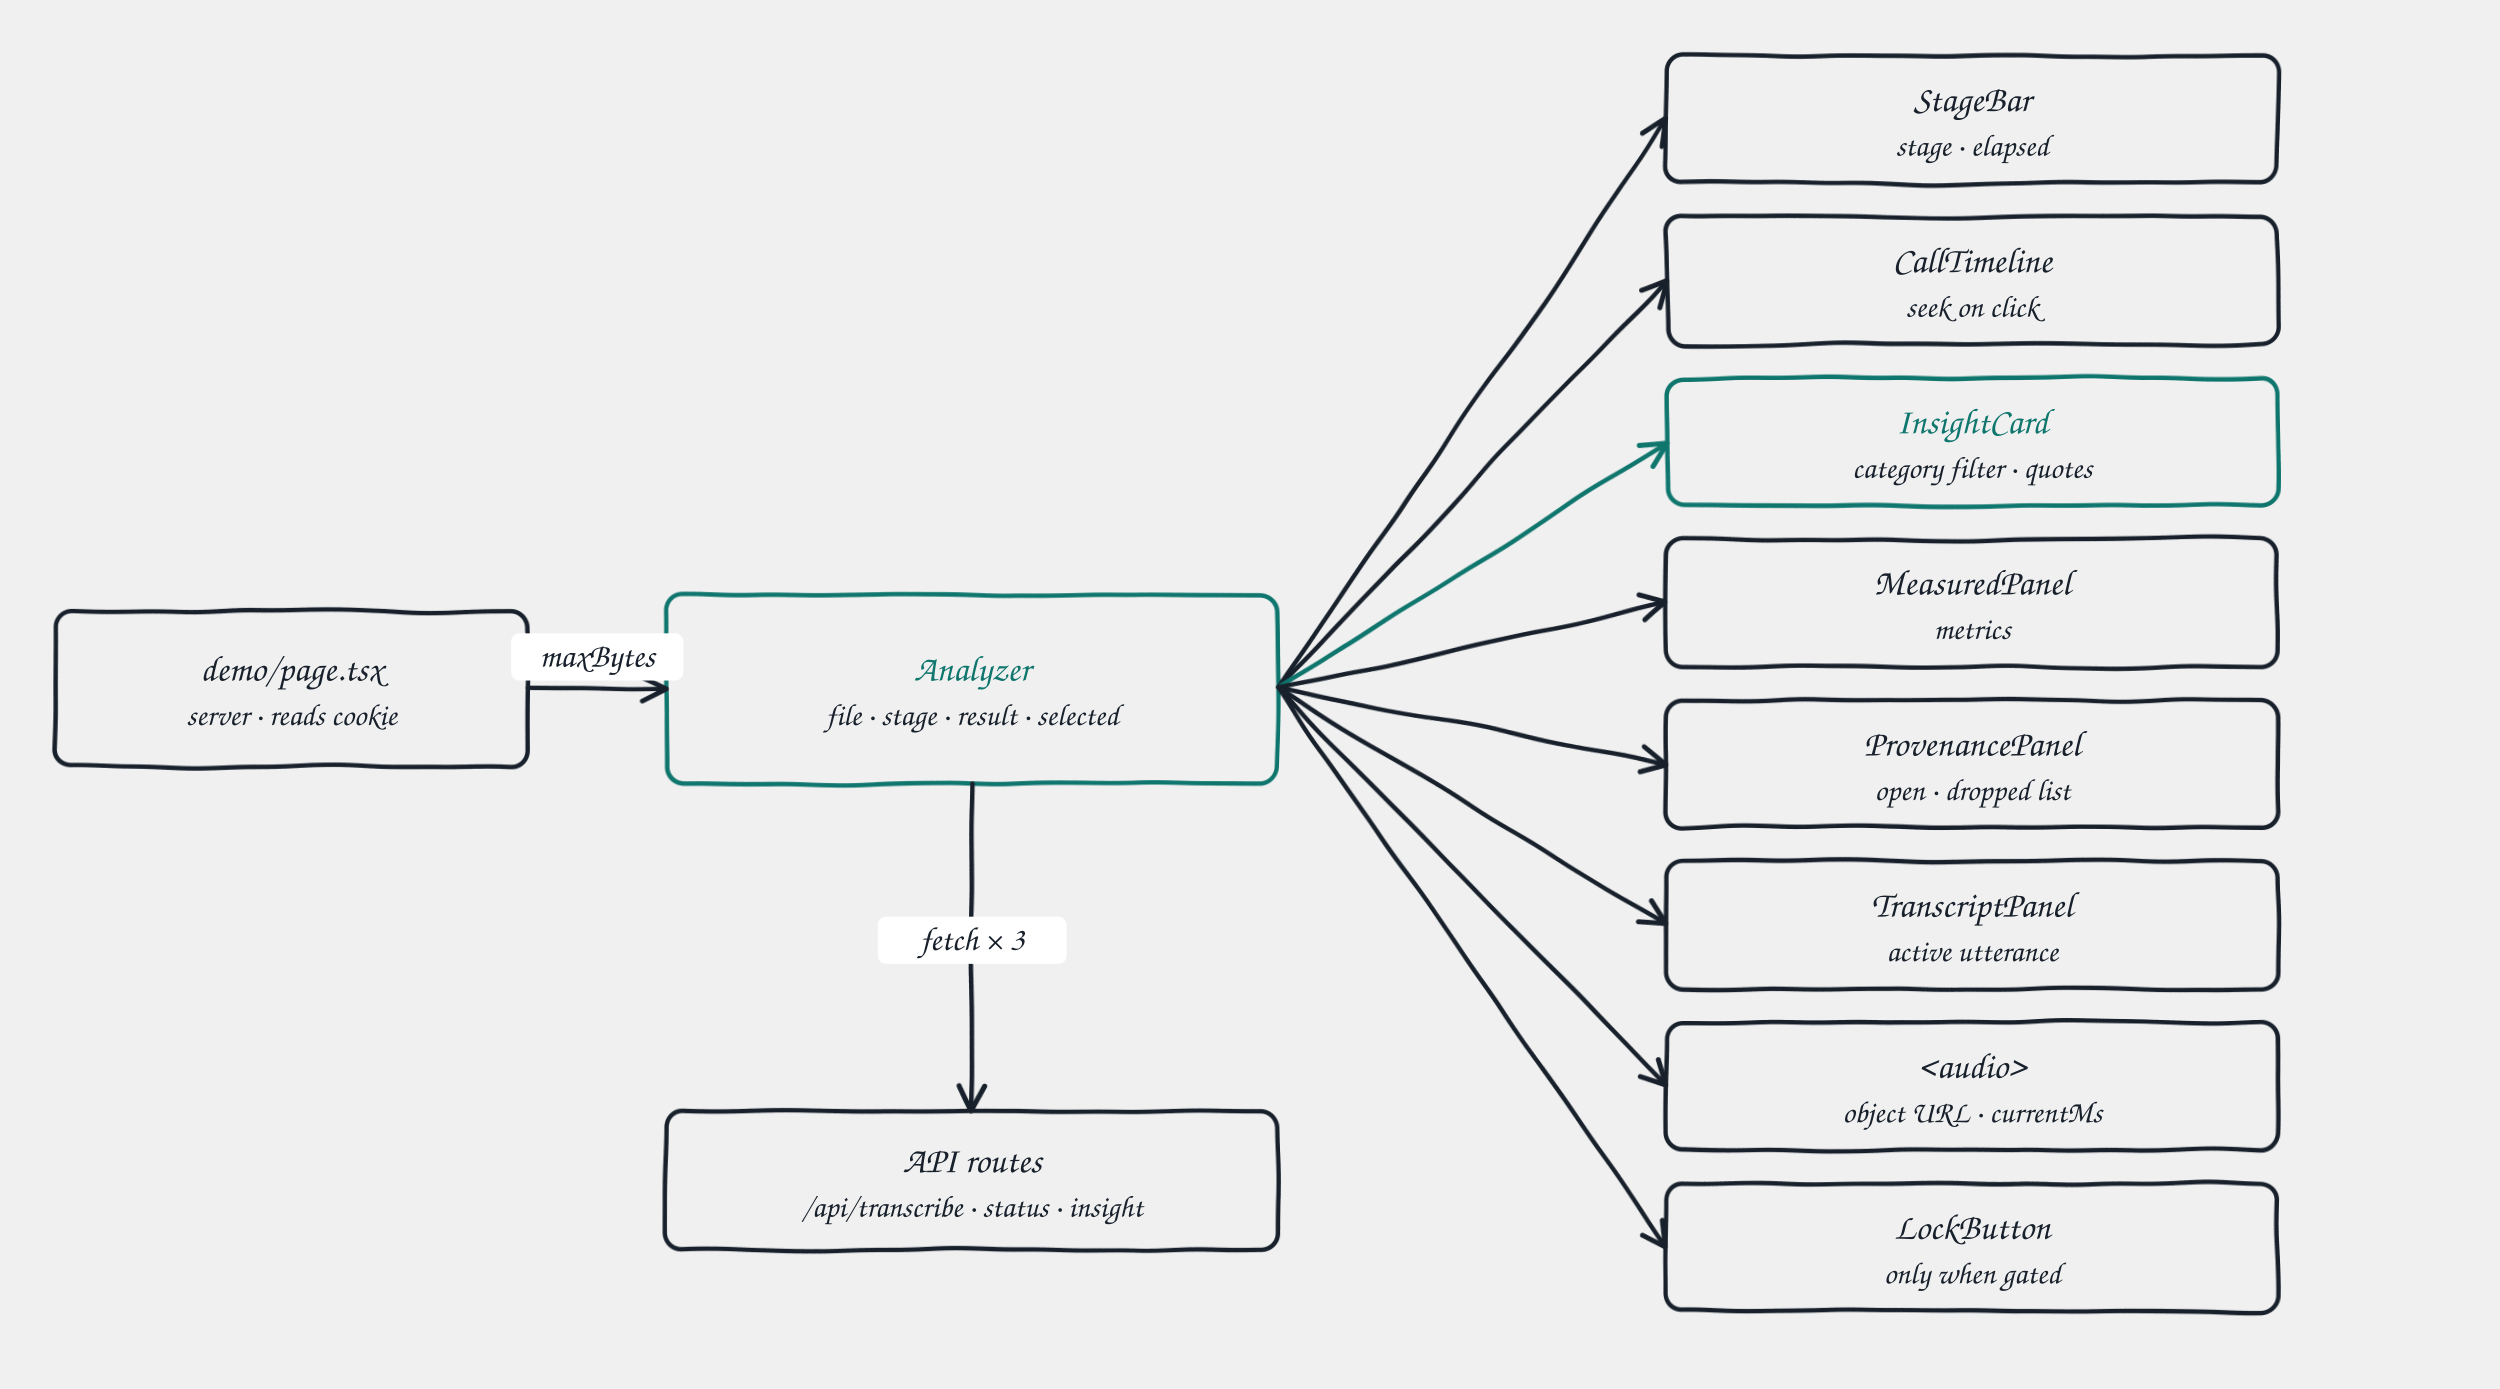
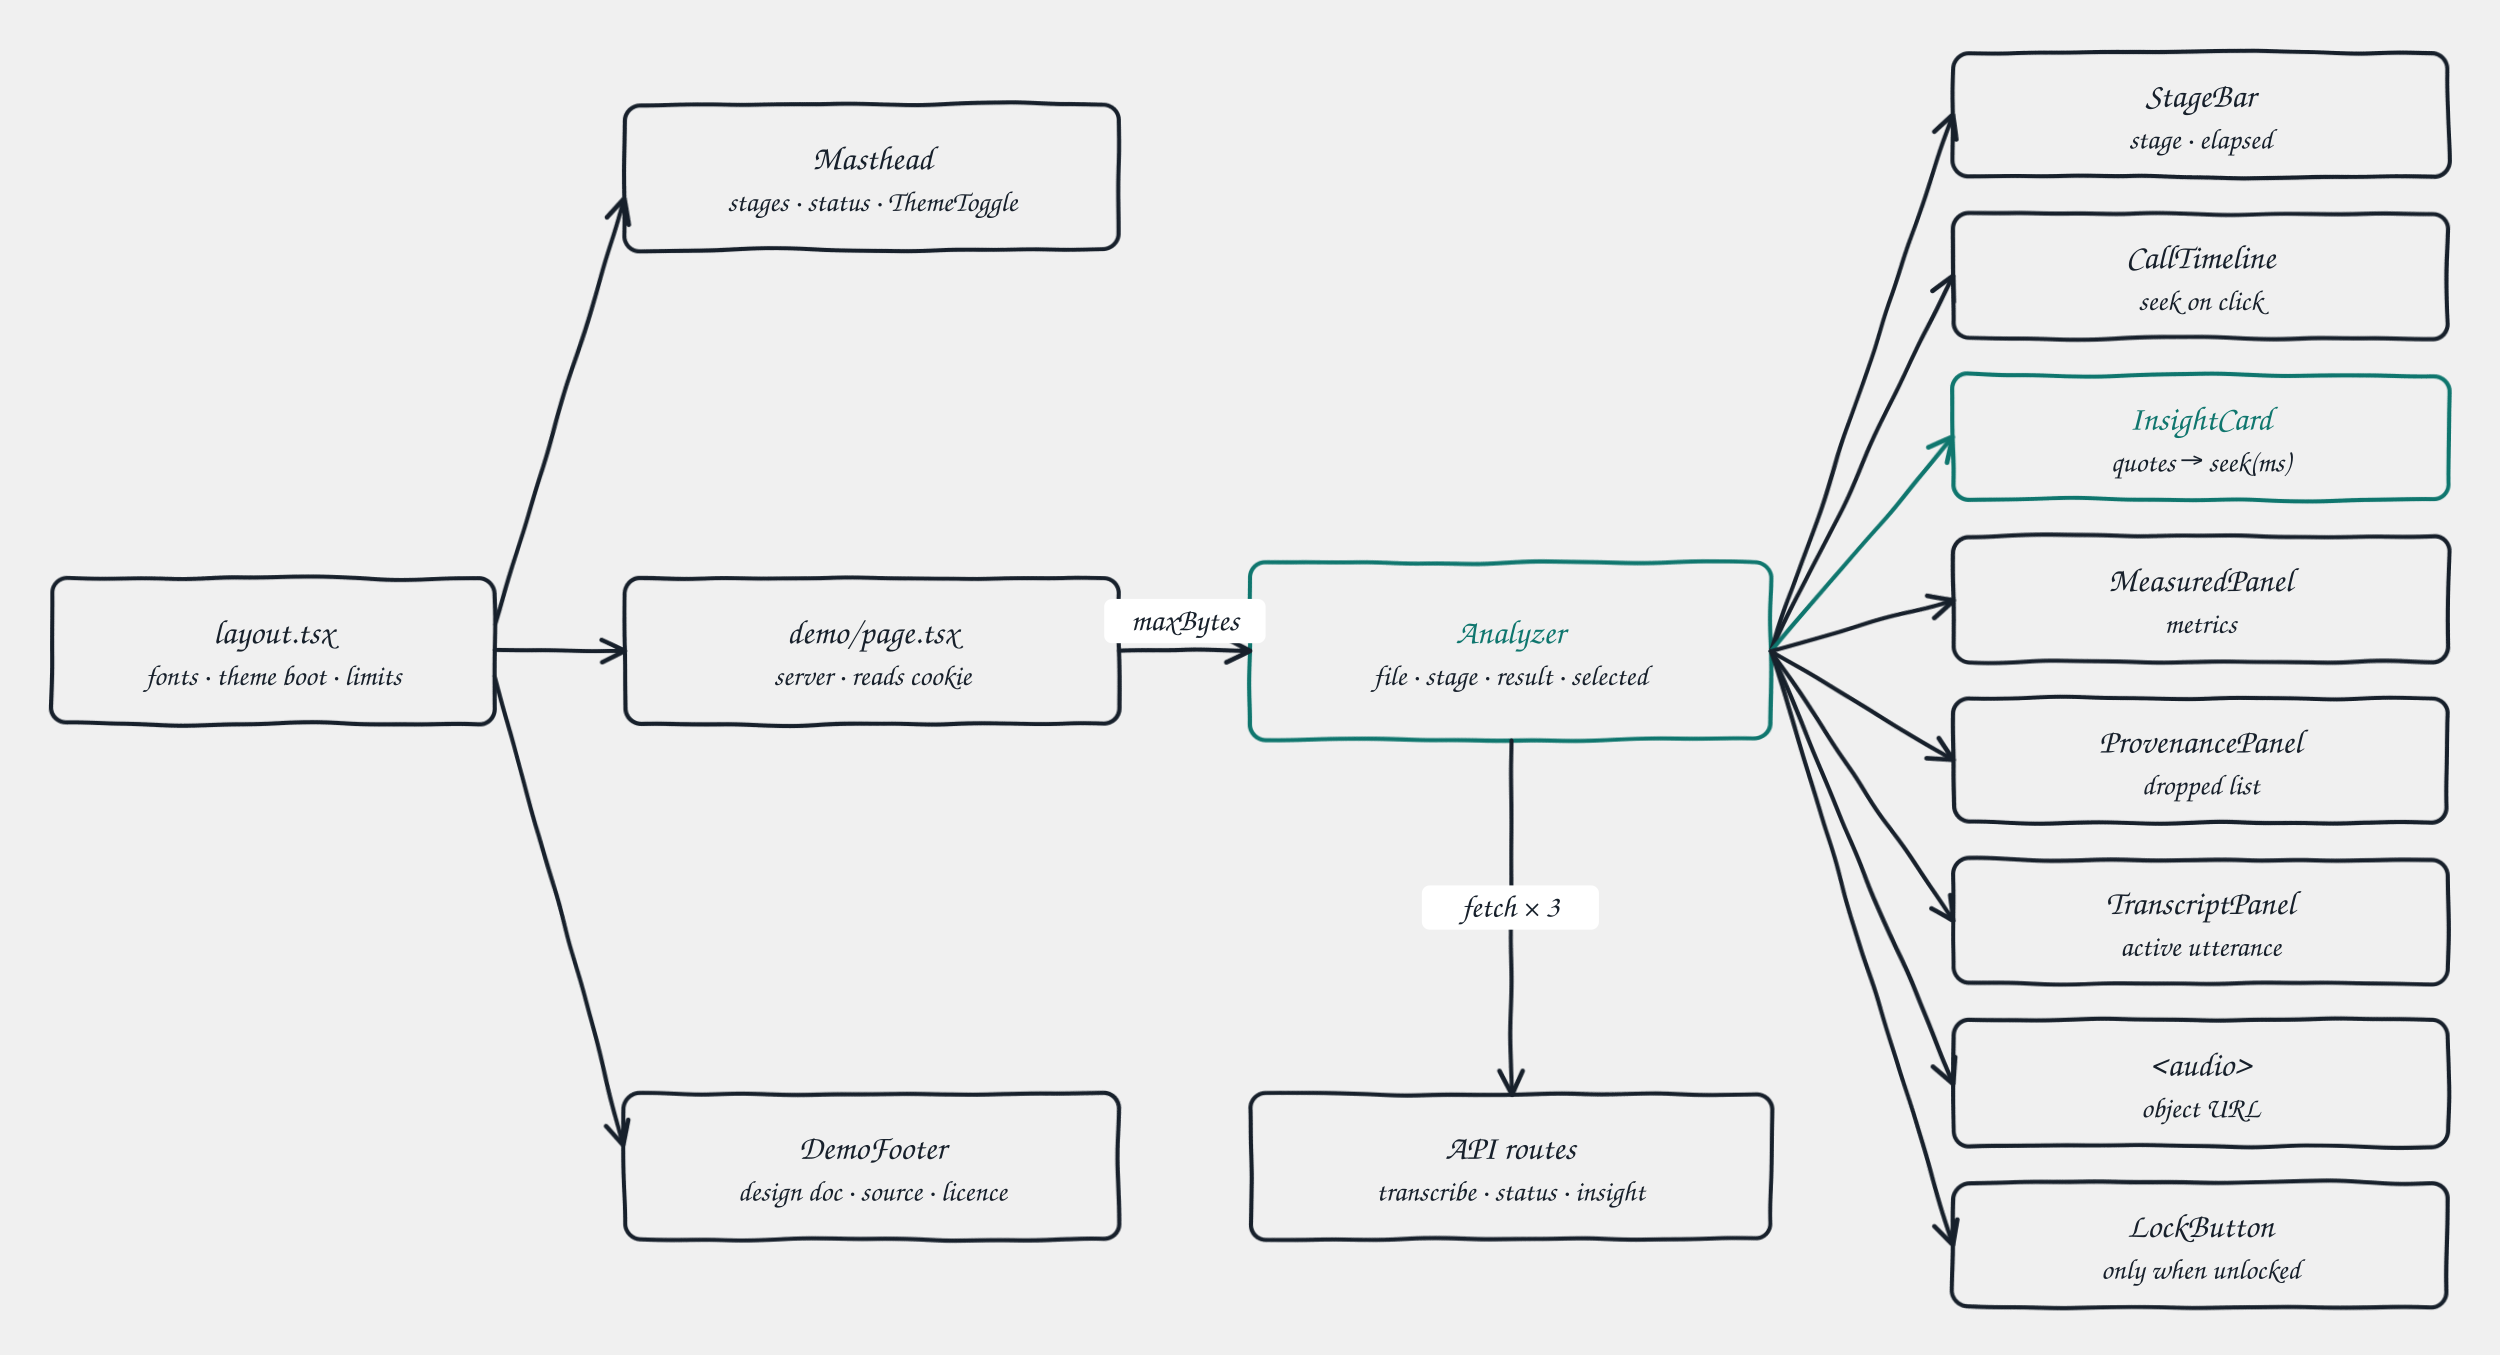
- <svg xmlns="http://www.w3.org/2000/svg" viewBox="0 0 900 500" role="img" aria-label="Frontend component tree: the demo page reads the access cookie and passes the upload limit to the Analyzer, which owns all state, calls the three API routes, and renders the panels; clicking a quote in InsightCard seeks the audio element." class="sketch" font-family="Kalam, 'Segoe Print', 'Comic Sans MS', cursive" font-size="13" fill="none" stroke="currentColor" stroke-width="1.6" stroke-linecap="round" stroke-linejoin="round">
+ <svg xmlns="http://www.w3.org/2000/svg" viewBox="0 0 960 520" role="img" aria-label="Frontend component tree: the root layout wraps every page in the shared masthead and footer; the demo page reads the access cookie and passes the upload limit to the Analyzer, which owns all state, calls the three API routes and renders the panels; clicking a quote in InsightCard seeks the audio." class="sketch" font-family="Kalam, 'Segoe Print', 'Comic Sans MS', cursive" font-size="13" fill="none" stroke="currentColor" stroke-width="1.6" stroke-linecap="round" stroke-linejoin="round">
  <style>/* standalone viewing only — stripped when the figure is inlined into a page */
svg{color:#17202b} .sk-bg{fill:#ffffff} .sk-fill{fill:#e3f2ef} .sk-accent{stroke:#0f766e} text.sk-accent{fill:#0f766e;stroke:none}
@media (prefers-color-scheme:dark){svg{color:#e4e9ef} .sk-bg{fill:#161d25} .sk-fill{fill:#15302d} .sk-accent{stroke:#4fd1c0} text.sk-accent{fill:#4fd1c0}}
</style>
  <defs>
    <filter id="rough" x="-3%" y="-3%" width="106%" height="106%">
      <feTurbulence type="fractalNoise" baseFrequency="0.022" numOctaves="2" seed="13" result="n" />
      <feDisplacementMap in="SourceGraphic" in2="n" scale="2.6" xChannelSelector="R" yChannelSelector="G" />
    </filter>
    <marker id="arrow" viewBox="0 0 10 10" refX="8.5" refY="5" markerWidth="8" markerHeight="8" orient="auto-start-reverse">
      <path d="M1.5 1.5 L8.5 5 L1.5 8.5" fill="none" stroke="currentColor" stroke-width="1.4" />
    </marker>
    <marker id="arrow-accent" viewBox="0 0 10 10" refX="8.5" refY="5" markerWidth="8" markerHeight="8" orient="auto-start-reverse">
      <path class="sk-accent" d="M1.5 1.5 L8.5 5 L1.5 8.5" fill="none" stroke="currentColor" stroke-width="1.4" />
    </marker>
  </defs>
  <g filter="url(#rough)">
-     <rect x="20" y="220" width="170" height="56" rx="6" />
-     <rect x="240" y="214" width="220" height="68" rx="6" class="sk-accent" />
-     <rect x="240" y="400" width="220" height="50" rx="6" />
-     <rect x="600" y="20" width="220" height="46" rx="6" />
-     <path d="M460 248 L600 43" marker-end="url(#arrow)" />
-     <rect x="600" y="78" width="220" height="46" rx="6" />
-     <path d="M460 248 L600 101" marker-end="url(#arrow)" />
-     <rect x="600" y="136" width="220" height="46" rx="6" class="sk-accent" />
-     <path d="M460 248 L600 159" class="sk-accent" marker-end="url(#arrow-accent)" />
-     <rect x="600" y="194" width="220" height="46" rx="6" />
-     <path d="M460 248 L600 217" marker-end="url(#arrow)" />
-     <rect x="600" y="252" width="220" height="46" rx="6" />
-     <path d="M460 248 L600 275" marker-end="url(#arrow)" />
-     <rect x="600" y="310" width="220" height="46" rx="6" />
-     <path d="M460 248 L600 333" marker-end="url(#arrow)" />
-     <rect x="600" y="368" width="220" height="46" rx="6" />
-     <path d="M460 248 L600 391" marker-end="url(#arrow)" />
-     <rect x="600" y="426" width="220" height="46" rx="6" />
-     <path d="M460 248 L600 449" marker-end="url(#arrow)" />
-     <path d="M190 248 L240 248" marker-end="url(#arrow)" />
-     <path d="M350 282 L350 400" marker-end="url(#arrow)" />
+     <rect x="20" y="222" width="170" height="56" rx="6" />
+     <rect x="240" y="40" width="190" height="56" rx="6" />
+     <rect x="240" y="222" width="190" height="56" rx="6" />
+     <rect x="240" y="420" width="190" height="56" rx="6" />
+     <rect x="480" y="216" width="200" height="68" rx="6" class="sk-accent" />
+     <rect x="480" y="420" width="200" height="56" rx="6" />
+     <path d="M190 240 L240 76" marker-end="url(#arrow)" />
+     <path d="M190 250 L240 250" marker-end="url(#arrow)" />
+     <path d="M190 260 L240 440" marker-end="url(#arrow)" />
+     <path d="M430 250 L480 250" marker-end="url(#arrow)" />
+     <path d="M580 284 L580 420" marker-end="url(#arrow)" />
+     <rect x="750" y="20" width="190" height="48" rx="6" />
+     <path d="M680 250 L750 44" marker-end="url(#arrow)" />
+     <rect x="750" y="82" width="190" height="48" rx="6" />
+     <path d="M680 250 L750 106" marker-end="url(#arrow)" />
+     <rect x="750" y="144" width="190" height="48" rx="6" class="sk-accent" />
+     <path d="M680 250 L750 168" class="sk-accent" marker-end="url(#arrow-accent)" />
+     <rect x="750" y="206" width="190" height="48" rx="6" />
+     <path d="M680 250 L750 230" marker-end="url(#arrow)" />
+     <rect x="750" y="268" width="190" height="48" rx="6" />
+     <path d="M680 250 L750 292" marker-end="url(#arrow)" />
+     <rect x="750" y="330" width="190" height="48" rx="6" />
+     <path d="M680 250 L750 354" marker-end="url(#arrow)" />
+     <rect x="750" y="392" width="190" height="48" rx="6" />
+     <path d="M680 250 L750 416" marker-end="url(#arrow)" />
+     <rect x="750" y="454" width="190" height="48" rx="6" />
+     <path d="M680 250 L750 478" marker-end="url(#arrow)" />
  </g>
  <g fill="currentColor" stroke="none">
-     <text x="105.0" y="245.0" text-anchor="middle">demo/page.tsx</text>
-     <text x="105.0" y="261.0" text-anchor="middle" font-size="11">server · reads cookie</text>
-     <text x="350.0" y="245.0" text-anchor="middle" class="sk-accent">Analyzer</text>
-     <text x="350.0" y="261.0" text-anchor="middle" font-size="11">file · stage · result · selected</text>
-     <text x="350.0" y="422.0" text-anchor="middle">API routes</text>
-     <text x="350.0" y="438.0" text-anchor="middle" font-size="11">/api/transcribe · status · insight</text>
-     <text x="710.0" y="40.0" text-anchor="middle">StageBar</text>
-     <text x="710.0" y="56.0" text-anchor="middle" font-size="11">stage · elapsed</text>
-     <text x="710.0" y="98.0" text-anchor="middle">CallTimeline</text>
-     <text x="710.0" y="114.0" text-anchor="middle" font-size="11">seek on click</text>
-     <text x="710.0" y="156.0" text-anchor="middle" class="sk-accent">InsightCard</text>
-     <text x="710.0" y="172.0" text-anchor="middle" font-size="11">category filter · quotes</text>
-     <text x="710.0" y="214.0" text-anchor="middle">MeasuredPanel</text>
-     <text x="710.0" y="230.0" text-anchor="middle" font-size="11">metrics</text>
-     <text x="710.0" y="272.0" text-anchor="middle">ProvenancePanel</text>
-     <text x="710.0" y="288.0" text-anchor="middle" font-size="11">open · dropped list</text>
-     <text x="710.0" y="330.0" text-anchor="middle">TranscriptPanel</text>
-     <text x="710.0" y="346.0" text-anchor="middle" font-size="11">active utterance</text>
-     <text x="710.0" y="388.0" text-anchor="middle">&lt;audio&gt;</text>
-     <text x="710.0" y="404.0" text-anchor="middle" font-size="11">object URL · currentMs</text>
-     <text x="710.0" y="446.0" text-anchor="middle">LockButton</text>
-     <text x="710.0" y="462.0" text-anchor="middle" font-size="11">only when gated</text>
-     <rect class="sk-bg" x="184" y="228" width="62" height="17" rx="3" />
-     <text x="215" y="240" text-anchor="middle" font-size="12">maxBytes</text>
-     <rect class="sk-bg" x="316" y="330" width="68" height="17" rx="3" />
-     <text x="350" y="342" text-anchor="middle" font-size="12">fetch × 3</text>
+     <text x="105.0" y="247.0" text-anchor="middle">layout.tsx</text>
+     <text x="105.0" y="263.0" text-anchor="middle" font-size="11">fonts · theme boot · limits</text>
+     <text x="335.0" y="65.0" text-anchor="middle">Masthead</text>
+     <text x="335.0" y="81.0" text-anchor="middle" font-size="11">stages · status · ThemeToggle</text>
+     <text x="335.0" y="247.0" text-anchor="middle">demo/page.tsx</text>
+     <text x="335.0" y="263.0" text-anchor="middle" font-size="11">server · reads cookie</text>
+     <text x="335.0" y="445.0" text-anchor="middle">DemoFooter</text>
+     <text x="335.0" y="461.0" text-anchor="middle" font-size="11">design doc · source · licence</text>
+     <text x="580.0" y="247.0" text-anchor="middle" class="sk-accent">Analyzer</text>
+     <text x="580.0" y="263.0" text-anchor="middle" font-size="11">file · stage · result · selected</text>
+     <text x="580.0" y="445.0" text-anchor="middle">API routes</text>
+     <text x="580.0" y="461.0" text-anchor="middle" font-size="11">transcribe · status · insight</text>
+     <rect class="sk-bg" x="424" y="230" width="62" height="17" rx="3" />
+     <text x="455" y="242" text-anchor="middle" font-size="12">maxBytes</text>
+     <rect class="sk-bg" x="546" y="340" width="68" height="17" rx="3" />
+     <text x="580" y="352" text-anchor="middle" font-size="12">fetch × 3</text>
+     <text x="845.0" y="41.0" text-anchor="middle">StageBar</text>
+     <text x="845.0" y="57.0" text-anchor="middle" font-size="11">stage · elapsed</text>
+     <text x="845.0" y="103.0" text-anchor="middle">CallTimeline</text>
+     <text x="845.0" y="119.0" text-anchor="middle" font-size="11">seek on click</text>
+     <text x="845.0" y="165.0" text-anchor="middle" class="sk-accent">InsightCard</text>
+     <text x="845.0" y="181.0" text-anchor="middle" font-size="11">quotes → seek(ms)</text>
+     <text x="845.0" y="227.0" text-anchor="middle">MeasuredPanel</text>
+     <text x="845.0" y="243.0" text-anchor="middle" font-size="11">metrics</text>
+     <text x="845.0" y="289.0" text-anchor="middle">ProvenancePanel</text>
+     <text x="845.0" y="305.0" text-anchor="middle" font-size="11">dropped list</text>
+     <text x="845.0" y="351.0" text-anchor="middle">TranscriptPanel</text>
+     <text x="845.0" y="367.0" text-anchor="middle" font-size="11">active utterance</text>
+     <text x="845.0" y="413.0" text-anchor="middle">&lt;audio&gt;</text>
+     <text x="845.0" y="429.0" text-anchor="middle" font-size="11">object URL</text>
+     <text x="845.0" y="475.0" text-anchor="middle">LockButton</text>
+     <text x="845.0" y="491.0" text-anchor="middle" font-size="11">only when unlocked</text>
  </g>
</svg>
